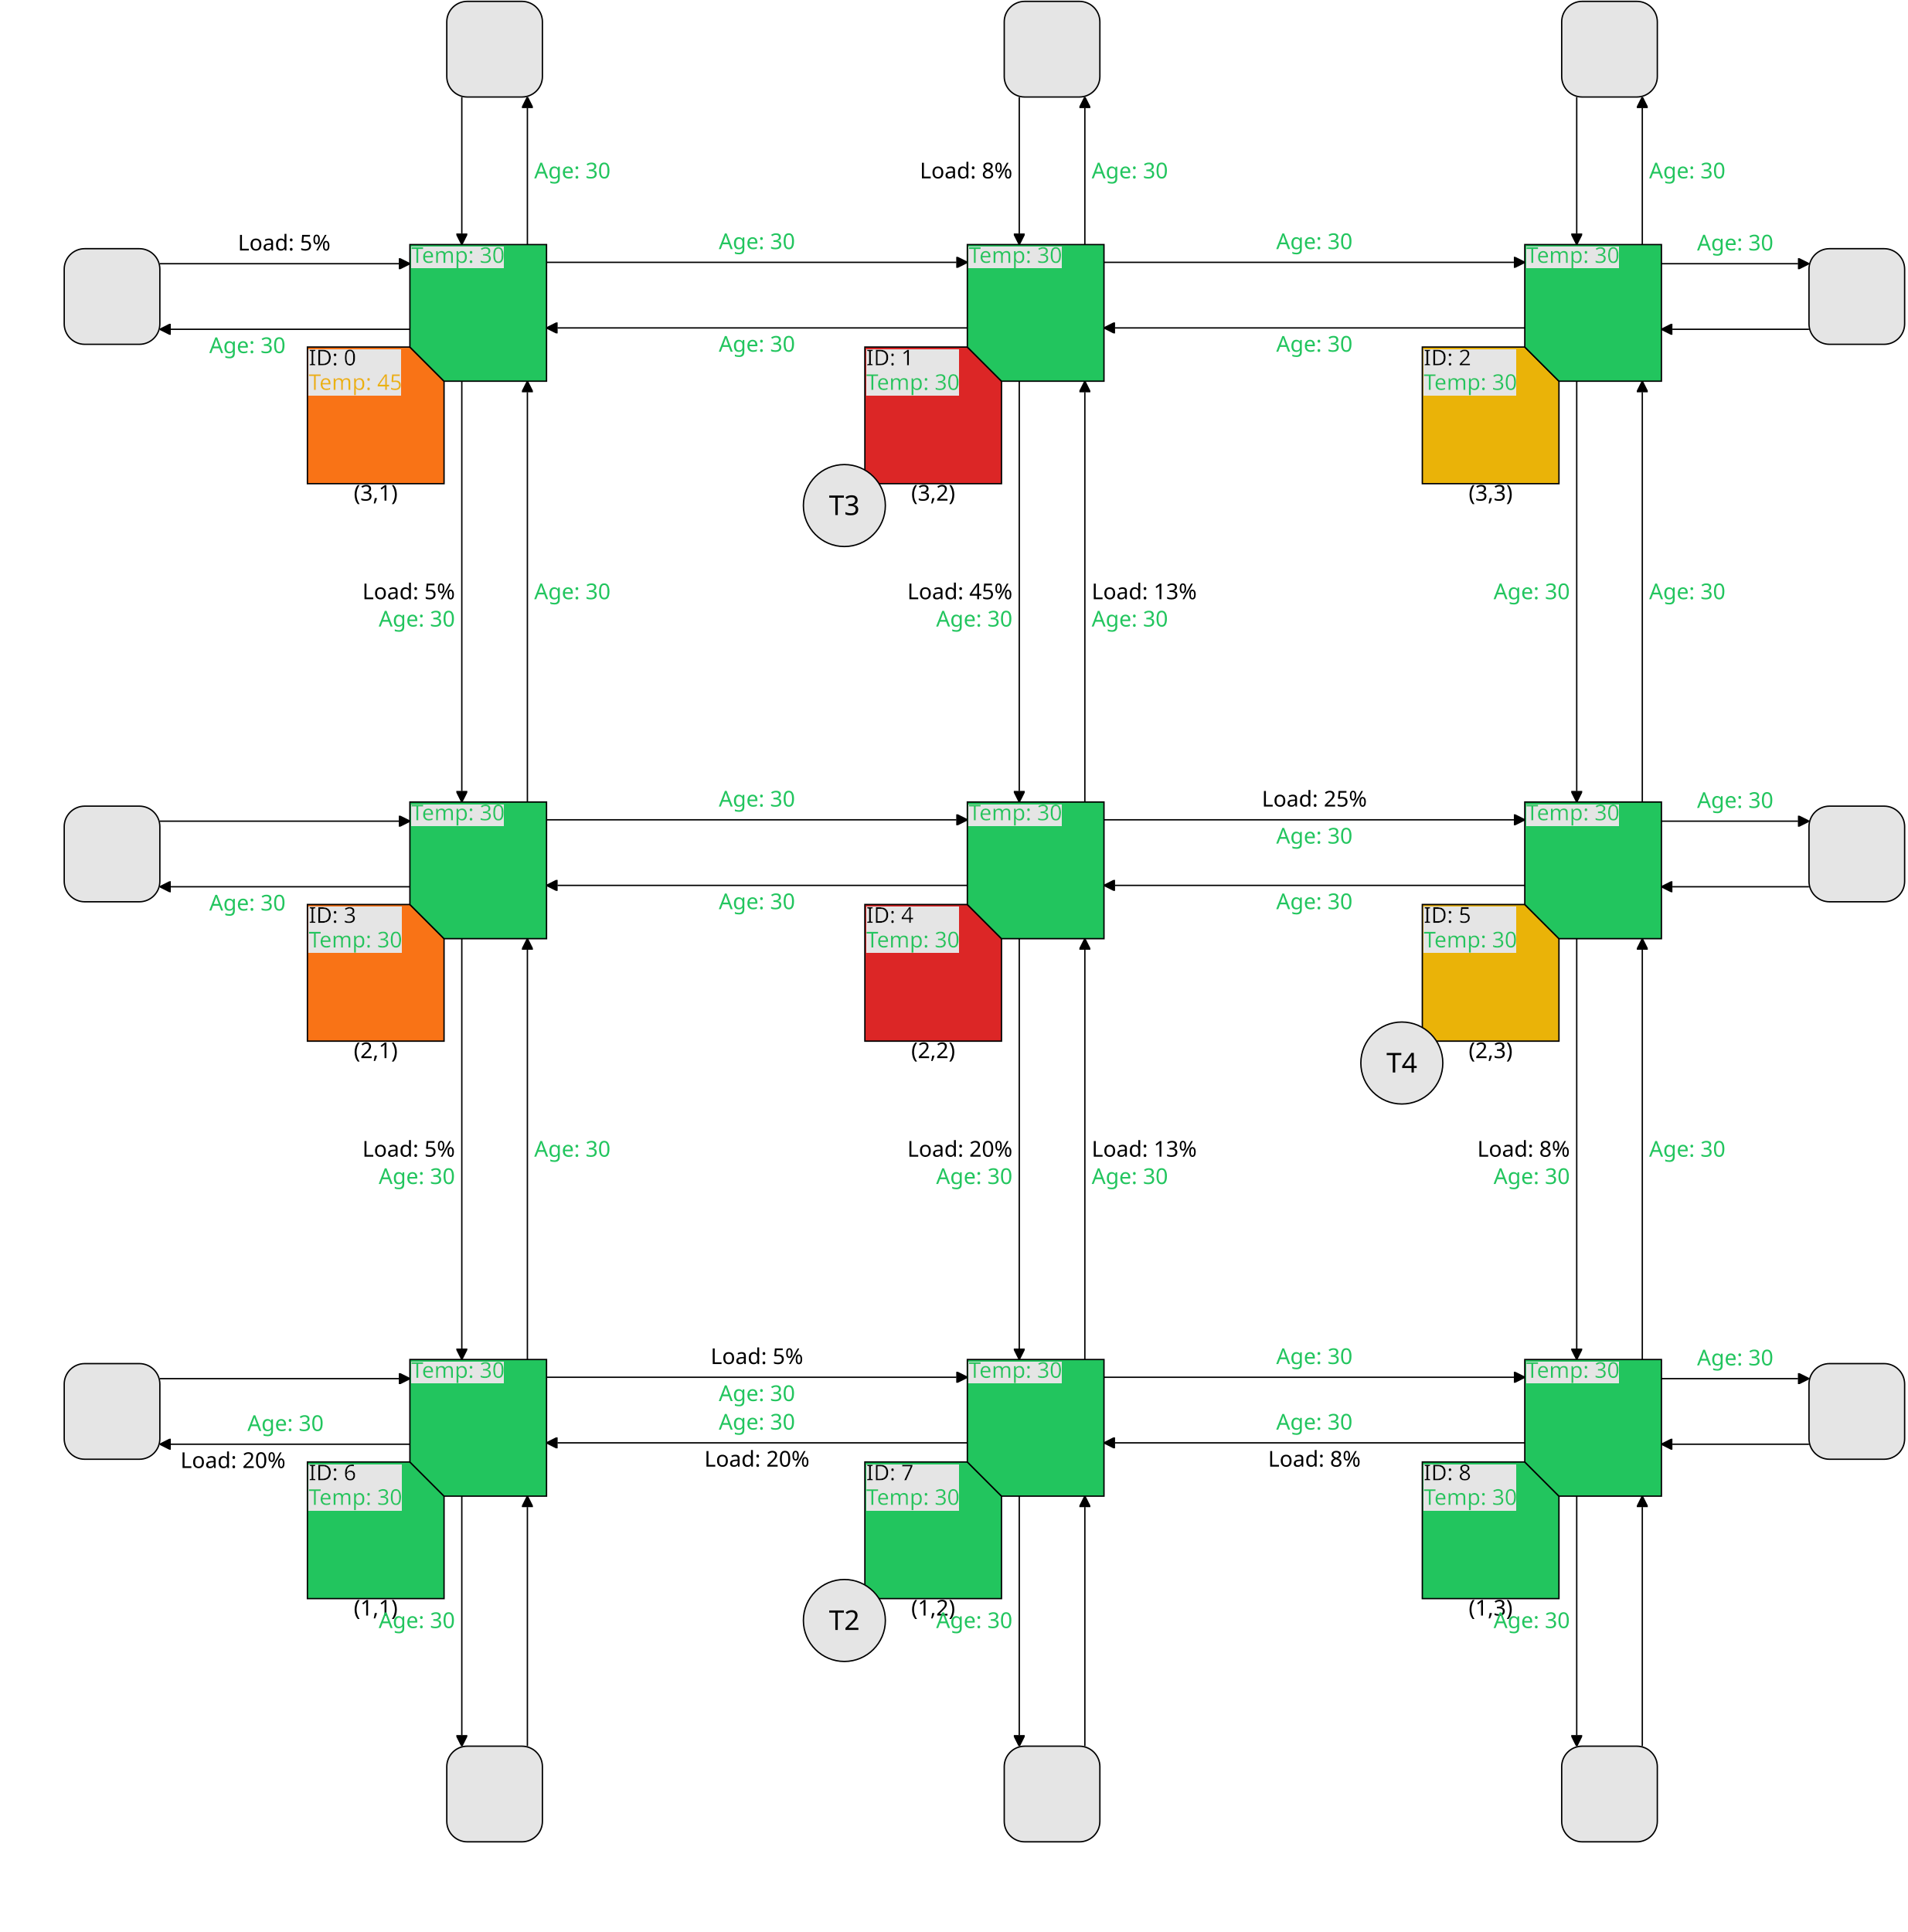
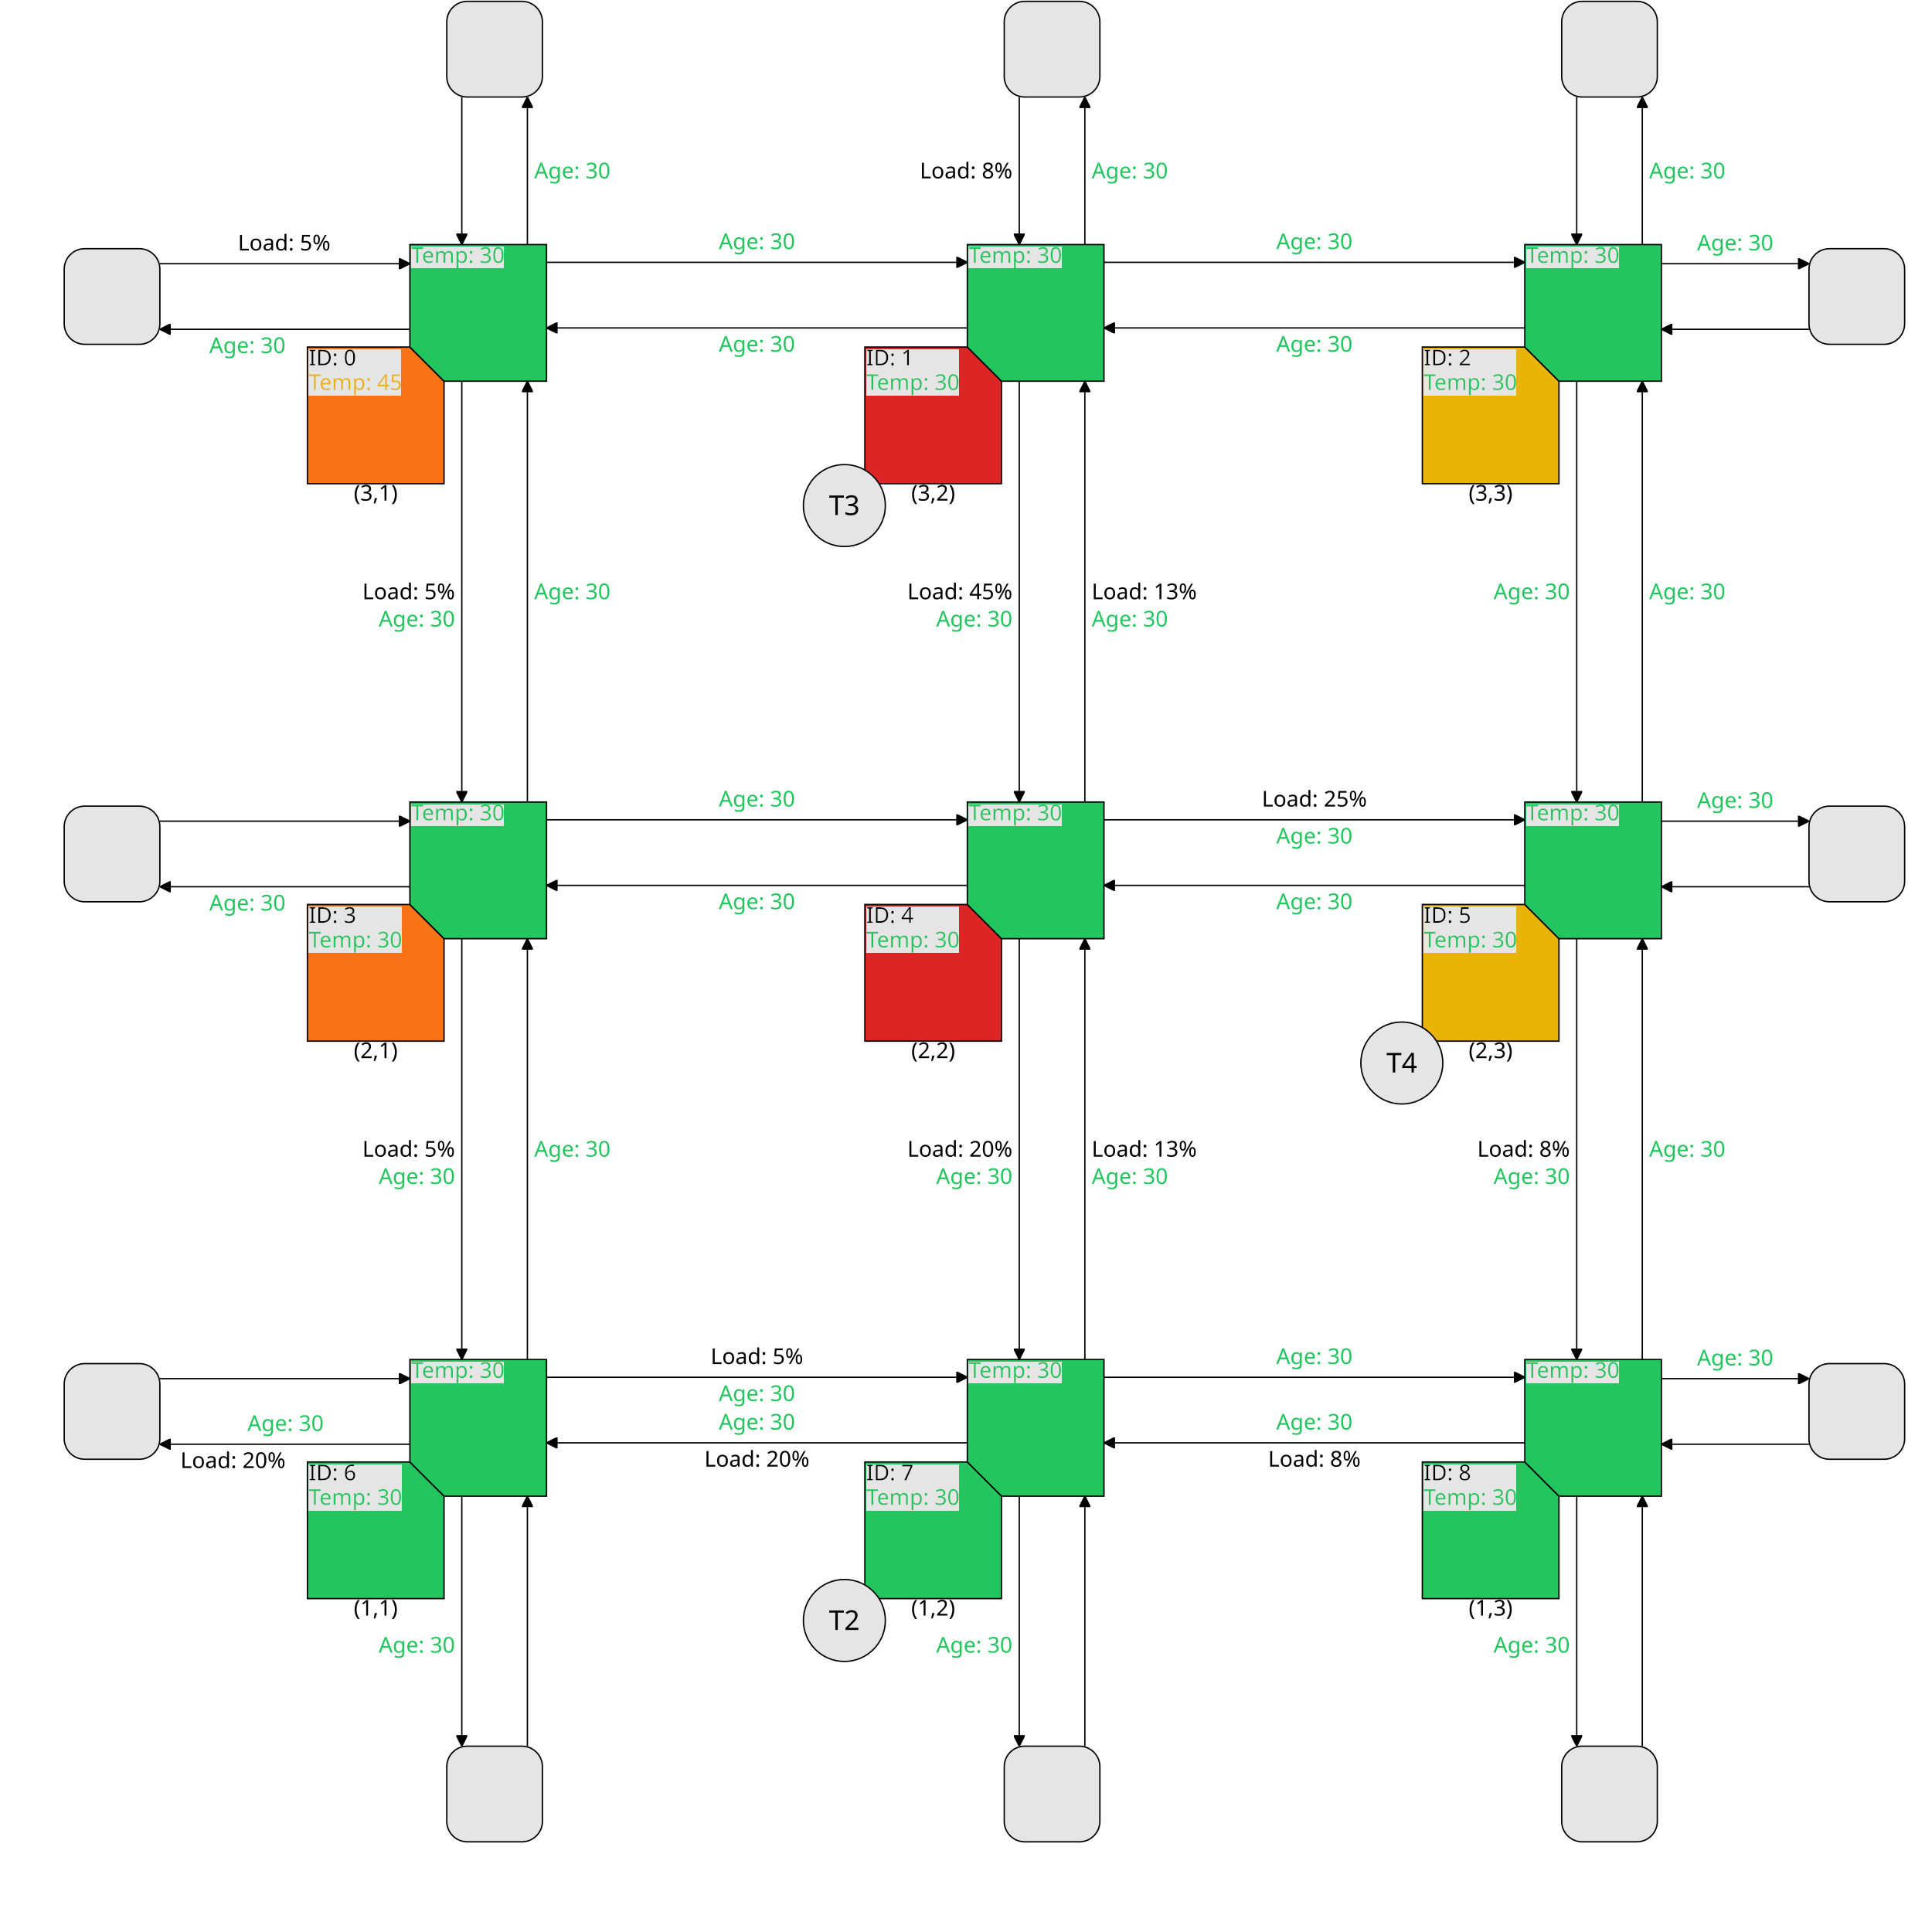
<svg xmlns="http://www.w3.org/2000/svg" preserveAspectRation="xMidYMid meet" class="w-full max-h-full" viewBox="-179 -179 1396 1414">
  <defs>
    <marker id="arrowHead" orient="auto" markerWidth="8" markerHeight="8" refY="4">
      <path d="M0,0 M0,0 V8 L8,4 Z" fill="black" fill-rule="evenodd" stroke="black" stroke-linecap="butt" stroke-width="1" />
    </marker>
    <filter x="0" y="0" width="1" height="1" id="textBackground">
      <feFlood flood-color="#e5e5e5" />
      <feComposite in="SourceGraphic" operator="or" />
    </filter>
  </defs>
  <style>.baseFill{fill: #e5e5e5;}
#c0 {fill: #f97316;}
#r0 {fill: #22c55e;}
#c1 {fill: #dc2626;}
#r1 {fill: #22c55e;}
#c2 {fill: #eab308;}
#r2 {fill: #22c55e;}
#c3 {fill: #f97316;}
#r3 {fill: #22c55e;}
#c4 {fill: #dc2626;}
#r4 {fill: #22c55e;}
#c5 {fill: #eab308;}
#r5 {fill: #22c55e;}
#c6 {fill: #22c55e;}
#r6 {fill: #22c55e;}
#c7 {fill: #22c55e;}
#r7 {fill: #22c55e;}
#c8 {fill: #22c55e;}
#r8 {fill: #22c55e;}</style>
  <g id="mainGroup">
    <g id="processingGroup">
      <g id="0">
        <path id="c0" d="M46,75 l0,100 l100,0 l0,-75 l-25,-25 l-75,0 Z" class="baseFill" fill-rule="evenodd" stroke="black" stroke-linecap="butt" stroke-width="1" />
        <path id="r0" d="M121,75 l0,-75 l100,0 l0,100 l-75,0 Z" class="baseFill" fill-rule="evenodd" stroke="black" stroke-linecap="butt" stroke-width="1" />
      </g>
      <g id="1">
        <path id="c1" d="M454,75 l0,100 l100,0 l0,-75 l-25,-25 l-75,0 Z" class="baseFill" fill-rule="evenodd" stroke="black" stroke-linecap="butt" stroke-width="1" />
        <path id="r1" d="M529,75 l0,-75 l100,0 l0,100 l-75,0 Z" class="baseFill" fill-rule="evenodd" stroke="black" stroke-linecap="butt" stroke-width="1" />
        <g>
          <circle cx="439" cy="191" r="30" fill="#e5e5e5" stroke="black" stroke-width="1" />
          <text x="439" y="191" font-size="20px" font-family="Roboto Mono" text-anchor="middle" dominant-baseline="middle" fill="black">T3</text>
        </g>
      </g>
      <g id="2">
        <path id="c2" d="M862,75 l0,100 l100,0 l0,-75 l-25,-25 l-75,0 Z" class="baseFill" fill-rule="evenodd" stroke="black" stroke-linecap="butt" stroke-width="1" />
        <path id="r2" d="M937,75 l0,-75 l100,0 l0,100 l-75,0 Z" class="baseFill" fill-rule="evenodd" stroke="black" stroke-linecap="butt" stroke-width="1" />
      </g>
      <g id="3">
        <path id="c3" d="M46,483 l0,100 l100,0 l0,-75 l-25,-25 l-75,0 Z" class="baseFill" fill-rule="evenodd" stroke="black" stroke-linecap="butt" stroke-width="1" />
        <path id="r3" d="M121,483 l0,-75 l100,0 l0,100 l-75,0 Z" class="baseFill" fill-rule="evenodd" stroke="black" stroke-linecap="butt" stroke-width="1" />
      </g>
      <g id="4">
        <path id="c4" d="M454,483 l0,100 l100,0 l0,-75 l-25,-25 l-75,0 Z" class="baseFill" fill-rule="evenodd" stroke="black" stroke-linecap="butt" stroke-width="1" />
        <path id="r4" d="M529,483 l0,-75 l100,0 l0,100 l-75,0 Z" class="baseFill" fill-rule="evenodd" stroke="black" stroke-linecap="butt" stroke-width="1" />
      </g>
      <g id="5">
        <path id="c5" d="M862,483 l0,100 l100,0 l0,-75 l-25,-25 l-75,0 Z" class="baseFill" fill-rule="evenodd" stroke="black" stroke-linecap="butt" stroke-width="1" />
        <path id="r5" d="M937,483 l0,-75 l100,0 l0,100 l-75,0 Z" class="baseFill" fill-rule="evenodd" stroke="black" stroke-linecap="butt" stroke-width="1" />
        <g>
          <circle cx="847" cy="599" r="30" fill="#e5e5e5" stroke="black" stroke-width="1" />
          <text x="847" y="599" font-size="20px" font-family="Roboto Mono" text-anchor="middle" dominant-baseline="middle" fill="black">T4</text>
        </g>
      </g>
      <g id="6">
        <path id="c6" d="M46,891 l0,100 l100,0 l0,-75 l-25,-25 l-75,0 Z" class="baseFill" fill-rule="evenodd" stroke="black" stroke-linecap="butt" stroke-width="1" />
        <path id="r6" d="M121,891 l0,-75 l100,0 l0,100 l-75,0 Z" class="baseFill" fill-rule="evenodd" stroke="black" stroke-linecap="butt" stroke-width="1" />
      </g>
      <g id="7">
        <path id="c7" d="M454,891 l0,100 l100,0 l0,-75 l-25,-25 l-75,0 Z" class="baseFill" fill-rule="evenodd" stroke="black" stroke-linecap="butt" stroke-width="1" />
        <path id="r7" d="M529,891 l0,-75 l100,0 l0,100 l-75,0 Z" class="baseFill" fill-rule="evenodd" stroke="black" stroke-linecap="butt" stroke-width="1" />
        <g>
          <circle cx="439" cy="1007" r="30" fill="#e5e5e5" stroke="black" stroke-width="1" />
          <text x="439" y="1007" font-size="20px" font-family="Roboto Mono" text-anchor="middle" dominant-baseline="middle" fill="black">T2</text>
        </g>
      </g>
      <g id="8">
        <path id="c8" d="M862,891 l0,100 l100,0 l0,-75 l-25,-25 l-75,0 Z" class="baseFill" fill-rule="evenodd" stroke="black" stroke-linecap="butt" stroke-width="1" />
        <path id="r8" d="M937,891 l0,-75 l100,0 l0,100 l-75,0 Z" class="baseFill" fill-rule="evenodd" stroke="black" stroke-linecap="butt" stroke-width="1" />
      </g>
    </g>
    <g>
      <g>
        <path d="M159,100 v300" fill-rule="evenodd" stroke="black" stroke-linecap="butt" stroke-width="1" marker-end="url(#arrowHead)" />
        <path d="M221,13 h300" fill-rule="evenodd" stroke="black" stroke-linecap="butt" stroke-width="1" marker-end="url(#arrowHead)" />
        <path d="M567,100 v300" fill-rule="evenodd" stroke="black" stroke-linecap="butt" stroke-width="1" marker-end="url(#arrowHead)" />
        <path d="M529,61 h-300" fill-rule="evenodd" stroke="black" stroke-linecap="butt" stroke-width="1" marker-end="url(#arrowHead)" />
        <path d="M629,13 h300" fill-rule="evenodd" stroke="black" stroke-linecap="butt" stroke-width="1" marker-end="url(#arrowHead)" />
        <path d="M975,100 v300" fill-rule="evenodd" stroke="black" stroke-linecap="butt" stroke-width="1" marker-end="url(#arrowHead)" />
        <path d="M937,61 h-300" fill-rule="evenodd" stroke="black" stroke-linecap="butt" stroke-width="1" marker-end="url(#arrowHead)" />
        <path d="M207,408 v-300" fill-rule="evenodd" stroke="black" stroke-linecap="butt" stroke-width="1" marker-end="url(#arrowHead)" />
        <path d="M159,508 v300" fill-rule="evenodd" stroke="black" stroke-linecap="butt" stroke-width="1" marker-end="url(#arrowHead)" />
        <path d="M221,421 h300" fill-rule="evenodd" stroke="black" stroke-linecap="butt" stroke-width="1" marker-end="url(#arrowHead)" />
        <path d="M615,408 v-300" fill-rule="evenodd" stroke="black" stroke-linecap="butt" stroke-width="1" marker-end="url(#arrowHead)" />
        <path d="M567,508 v300" fill-rule="evenodd" stroke="black" stroke-linecap="butt" stroke-width="1" marker-end="url(#arrowHead)" />
        <path d="M529,469 h-300" fill-rule="evenodd" stroke="black" stroke-linecap="butt" stroke-width="1" marker-end="url(#arrowHead)" />
        <path d="M629,421 h300" fill-rule="evenodd" stroke="black" stroke-linecap="butt" stroke-width="1" marker-end="url(#arrowHead)" />
        <path d="M1023,408 v-300" fill-rule="evenodd" stroke="black" stroke-linecap="butt" stroke-width="1" marker-end="url(#arrowHead)" />
        <path d="M975,508 v300" fill-rule="evenodd" stroke="black" stroke-linecap="butt" stroke-width="1" marker-end="url(#arrowHead)" />
        <path d="M937,469 h-300" fill-rule="evenodd" stroke="black" stroke-linecap="butt" stroke-width="1" marker-end="url(#arrowHead)" />
        <path d="M207,816 v-300" fill-rule="evenodd" stroke="black" stroke-linecap="butt" stroke-width="1" marker-end="url(#arrowHead)" />
        <path d="M221,829 h300" fill-rule="evenodd" stroke="black" stroke-linecap="butt" stroke-width="1" marker-end="url(#arrowHead)" />
        <path d="M615,816 v-300" fill-rule="evenodd" stroke="black" stroke-linecap="butt" stroke-width="1" marker-end="url(#arrowHead)" />
        <path d="M529,877 h-300" fill-rule="evenodd" stroke="black" stroke-linecap="butt" stroke-width="1" marker-end="url(#arrowHead)" />
        <path d="M629,829 h300" fill-rule="evenodd" stroke="black" stroke-linecap="butt" stroke-width="1" marker-end="url(#arrowHead)" />
        <path d="M1023,816 v-300" fill-rule="evenodd" stroke="black" stroke-linecap="butt" stroke-width="1" marker-end="url(#arrowHead)" />
        <path d="M937,877 h-300" fill-rule="evenodd" stroke="black" stroke-linecap="butt" stroke-width="1" marker-end="url(#arrowHead)" />
      </g>
      <g id="edgeConnetions" class="edgeData">
        <path d="M159,-108 v100" fill-rule="evenodd" stroke="black" stroke-linecap="butt" stroke-width="1" marker-end="url(#arrowHead)" />
        <path d="M-62,14 h175" fill-rule="evenodd" stroke="black" stroke-linecap="butt" stroke-width="1" marker-end="url(#arrowHead)" />
        <path d="M567,-108 v100" fill-rule="evenodd" stroke="black" stroke-linecap="butt" stroke-width="1" marker-end="url(#arrowHead)" />
        <path d="M975,-108 v100" fill-rule="evenodd" stroke="black" stroke-linecap="butt" stroke-width="1" marker-end="url(#arrowHead)" />
        <path d="M1145,62 h-100" fill-rule="evenodd" stroke="black" stroke-linecap="butt" stroke-width="1" marker-end="url(#arrowHead)" />
        <path d="M-62,422 h175" fill-rule="evenodd" stroke="black" stroke-linecap="butt" stroke-width="1" marker-end="url(#arrowHead)" />
        <path d="M1145,470 h-100" fill-rule="evenodd" stroke="black" stroke-linecap="butt" stroke-width="1" marker-end="url(#arrowHead)" />
        <path d="M207,1099 v-175" fill-rule="evenodd" stroke="black" stroke-linecap="butt" stroke-width="1" marker-end="url(#arrowHead)" />
        <path d="M-62,830 h175" fill-rule="evenodd" stroke="black" stroke-linecap="butt" stroke-width="1" marker-end="url(#arrowHead)" />
        <path d="M615,1099 v-175" fill-rule="evenodd" stroke="black" stroke-linecap="butt" stroke-width="1" marker-end="url(#arrowHead)" />
        <path d="M1023,1099 v-175" fill-rule="evenodd" stroke="black" stroke-linecap="butt" stroke-width="1" marker-end="url(#arrowHead)" />
        <path d="M1145,878 h-100" fill-rule="evenodd" stroke="black" stroke-linecap="butt" stroke-width="1" marker-end="url(#arrowHead)" />
        <path d="M207,0 v-100" fill-rule="evenodd" stroke="black" stroke-linecap="butt" stroke-width="1" marker-end="url(#arrowHead)" />
        <path d="M121,62 h-175" fill-rule="evenodd" stroke="black" stroke-linecap="butt" stroke-width="1" marker-end="url(#arrowHead)" />
        <path d="M615,0 v-100" fill-rule="evenodd" stroke="black" stroke-linecap="butt" stroke-width="1" marker-end="url(#arrowHead)" />
        <path d="M1023,0 v-100" fill-rule="evenodd" stroke="black" stroke-linecap="butt" stroke-width="1" marker-end="url(#arrowHead)" />
        <path d="M1037,14 h100" fill-rule="evenodd" stroke="black" stroke-linecap="butt" stroke-width="1" marker-end="url(#arrowHead)" />
        <path d="M121,470 h-175" fill-rule="evenodd" stroke="black" stroke-linecap="butt" stroke-width="1" marker-end="url(#arrowHead)" />
        <path d="M1037,422 h100" fill-rule="evenodd" stroke="black" stroke-linecap="butt" stroke-width="1" marker-end="url(#arrowHead)" />
        <path d="M159,916 v175" fill-rule="evenodd" stroke="black" stroke-linecap="butt" stroke-width="1" marker-end="url(#arrowHead)" />
        <path d="M121,878 h-175" fill-rule="evenodd" stroke="black" stroke-linecap="butt" stroke-width="1" marker-end="url(#arrowHead)" />
        <path d="M567,916 v175" fill-rule="evenodd" stroke="black" stroke-linecap="butt" stroke-width="1" marker-end="url(#arrowHead)" />
        <path d="M975,916 v175" fill-rule="evenodd" stroke="black" stroke-linecap="butt" stroke-width="1" marker-end="url(#arrowHead)" />
        <path d="M1037,830 h100" fill-rule="evenodd" stroke="black" stroke-linecap="butt" stroke-width="1" marker-end="url(#arrowHead)" />
      </g>
    </g>
    <g id="information">
      <g>
        <g filter="url(#textBackground)" clip-path="path('m0,0 l0,100 l98,0 l0,-75 l-25,-25 l-75,0 Z')">
          <text x="47" y="76" font-size="16px" font-family="Roboto Mono" text-anchor="start" dominant-baseline="text-before-edge" fill="black">ID: 0</text>
          <text x="47" y="94" font-size="16px" font-family="Roboto Mono" text-anchor="start" dominant-baseline="text-before-edge" fill="#eab308">Temp: 45</text>
        </g>
        <g filter="url(#textBackground)" clip-path="path('m0,0 l0,74 l25,25 l73,0 l0,-100 Z')">
          <text x="122" y="1" font-size="16px" font-family="Roboto Mono" text-anchor="start" dominant-baseline="text-before-edge" fill="#22c55e">Temp: 30</text>
        </g>
        <text x="96" y="175" font-size="16px" font-family="Roboto Mono" text-anchor="middle" dominant-baseline="text-before-edge" fill="black">(3,1)</text>
        <text x="154" y="254" font-size="16px" font-family="Roboto Mono" text-anchor="end" dominant-baseline="middle" fill="#000">Load: 5%</text>
        <text x="154" y="274" font-size="16px" font-family="Roboto Mono" text-anchor="end" dominant-baseline="middle" fill="#22c55e">Age: 30</text>
        <text x="212" y="-54" font-size="16px" font-family="Roboto Mono" text-anchor="start" dominant-baseline="middle" fill="#22c55e" class="edgeData">Age: 30</text>
        <text x="30" y="67" font-size="16px" font-family="Roboto Mono" text-anchor="end" dominant-baseline="text-before-edge" fill="#22c55e" class="edgeData">Age: 30</text>
        <text x="375" y="8" font-size="16px" font-family="Roboto Mono" text-anchor="middle" dominant-baseline="text-after-edge" fill="#22c55e">Age: 30</text>
        <text x="29" y="9" font-size="16px" font-family="Roboto Mono" text-anchor="middle" dominant-baseline="text-after-edge" fill="#000" class="edgeData">Load: 5%</text>
      </g>
      <g>
        <g filter="url(#textBackground)" clip-path="path('m0,0 l0,100 l98,0 l0,-75 l-25,-25 l-75,0 Z')">
          <text x="455" y="76" font-size="16px" font-family="Roboto Mono" text-anchor="start" dominant-baseline="text-before-edge" fill="black">ID: 1</text>
          <text x="455" y="94" font-size="16px" font-family="Roboto Mono" text-anchor="start" dominant-baseline="text-before-edge" fill="#22c55e">Temp: 30</text>
        </g>
        <g filter="url(#textBackground)" clip-path="path('m0,0 l0,74 l25,25 l73,0 l0,-100 Z')">
          <text x="530" y="1" font-size="16px" font-family="Roboto Mono" text-anchor="start" dominant-baseline="text-before-edge" fill="#22c55e">Temp: 30</text>
        </g>
        <text x="504" y="175" font-size="16px" font-family="Roboto Mono" text-anchor="middle" dominant-baseline="text-before-edge" fill="black">(3,2)</text>
        <text x="562" y="254" font-size="16px" font-family="Roboto Mono" text-anchor="end" dominant-baseline="middle" fill="#000">Load: 45%</text>
        <text x="562" y="274" font-size="16px" font-family="Roboto Mono" text-anchor="end" dominant-baseline="middle" fill="#22c55e">Age: 30</text>
        <text x="620" y="-54" font-size="16px" font-family="Roboto Mono" text-anchor="start" dominant-baseline="middle" fill="#22c55e" class="edgeData">Age: 30</text>
        <text x="375" y="66" font-size="16px" font-family="Roboto Mono" text-anchor="middle" dominant-baseline="text-before-edge" fill="#22c55e">Age: 30</text>
        <text x="783" y="8" font-size="16px" font-family="Roboto Mono" text-anchor="middle" dominant-baseline="text-after-edge" fill="#22c55e">Age: 30</text>
        <text x="562" y="-54" font-size="16px" font-family="Roboto Mono" text-anchor="end" dominant-baseline="middle" fill="#000" class="edgeData">Load: 8%</text>
      </g>
      <g>
        <g filter="url(#textBackground)" clip-path="path('m0,0 l0,100 l98,0 l0,-75 l-25,-25 l-75,0 Z')">
          <text x="863" y="76" font-size="16px" font-family="Roboto Mono" text-anchor="start" dominant-baseline="text-before-edge" fill="black">ID: 2</text>
          <text x="863" y="94" font-size="16px" font-family="Roboto Mono" text-anchor="start" dominant-baseline="text-before-edge" fill="#22c55e">Temp: 30</text>
        </g>
        <g filter="url(#textBackground)" clip-path="path('m0,0 l0,74 l25,25 l73,0 l0,-100 Z')">
          <text x="938" y="1" font-size="16px" font-family="Roboto Mono" text-anchor="start" dominant-baseline="text-before-edge" fill="#22c55e">Temp: 30</text>
        </g>
        <text x="912" y="175" font-size="16px" font-family="Roboto Mono" text-anchor="middle" dominant-baseline="text-before-edge" fill="black">(3,3)</text>
        <text x="1028" y="-54" font-size="16px" font-family="Roboto Mono" text-anchor="start" dominant-baseline="middle" fill="#22c55e" class="edgeData">Age: 30</text>
        <text x="970" y="254" font-size="16px" font-family="Roboto Mono" text-anchor="end" dominant-baseline="middle" fill="#22c55e">Age: 30</text>
        <text x="783" y="66" font-size="16px" font-family="Roboto Mono" text-anchor="middle" dominant-baseline="text-before-edge" fill="#22c55e">Age: 30</text>
        <text x="1091" y="9" font-size="16px" font-family="Roboto Mono" text-anchor="middle" dominant-baseline="text-after-edge" fill="#22c55e" class="edgeData">Age: 30</text>
      </g>
      <g>
        <g filter="url(#textBackground)" clip-path="path('m0,0 l0,100 l98,0 l0,-75 l-25,-25 l-75,0 Z')">
          <text x="47" y="484" font-size="16px" font-family="Roboto Mono" text-anchor="start" dominant-baseline="text-before-edge" fill="black">ID: 3</text>
          <text x="47" y="502" font-size="16px" font-family="Roboto Mono" text-anchor="start" dominant-baseline="text-before-edge" fill="#22c55e">Temp: 30</text>
        </g>
        <g filter="url(#textBackground)" clip-path="path('m0,0 l0,74 l25,25 l73,0 l0,-100 Z')">
          <text x="122" y="409" font-size="16px" font-family="Roboto Mono" text-anchor="start" dominant-baseline="text-before-edge" fill="#22c55e">Temp: 30</text>
        </g>
        <text x="96" y="583" font-size="16px" font-family="Roboto Mono" text-anchor="middle" dominant-baseline="text-before-edge" fill="black">(2,1)</text>
        <text x="154" y="662" font-size="16px" font-family="Roboto Mono" text-anchor="end" dominant-baseline="middle" fill="#000">Load: 5%</text>
        <text x="154" y="682" font-size="16px" font-family="Roboto Mono" text-anchor="end" dominant-baseline="middle" fill="#22c55e">Age: 30</text>
        <text x="212" y="254" font-size="16px" font-family="Roboto Mono" text-anchor="start" dominant-baseline="middle" fill="#22c55e">Age: 30</text>
        <text x="30" y="475" font-size="16px" font-family="Roboto Mono" text-anchor="end" dominant-baseline="text-before-edge" fill="#22c55e" class="edgeData">Age: 30</text>
        <text x="375" y="416" font-size="16px" font-family="Roboto Mono" text-anchor="middle" dominant-baseline="text-after-edge" fill="#22c55e">Age: 30</text>
      </g>
      <g>
        <g filter="url(#textBackground)" clip-path="path('m0,0 l0,100 l98,0 l0,-75 l-25,-25 l-75,0 Z')">
          <text x="455" y="484" font-size="16px" font-family="Roboto Mono" text-anchor="start" dominant-baseline="text-before-edge" fill="black">ID: 4</text>
          <text x="455" y="502" font-size="16px" font-family="Roboto Mono" text-anchor="start" dominant-baseline="text-before-edge" fill="#22c55e">Temp: 30</text>
        </g>
        <g filter="url(#textBackground)" clip-path="path('m0,0 l0,74 l25,25 l73,0 l0,-100 Z')">
          <text x="530" y="409" font-size="16px" font-family="Roboto Mono" text-anchor="start" dominant-baseline="text-before-edge" fill="#22c55e">Temp: 30</text>
        </g>
        <text x="504" y="583" font-size="16px" font-family="Roboto Mono" text-anchor="middle" dominant-baseline="text-before-edge" fill="black">(2,2)</text>
        <text x="620" y="254" font-size="16px" font-family="Roboto Mono" text-anchor="start" dominant-baseline="middle" fill="#000">Load: 13%</text>
        <text x="620" y="274" font-size="16px" font-family="Roboto Mono" text-anchor="start" dominant-baseline="middle" fill="#22c55e">Age: 30</text>
        <text x="562" y="662" font-size="16px" font-family="Roboto Mono" text-anchor="end" dominant-baseline="middle" fill="#000">Load: 20%</text>
        <text x="562" y="682" font-size="16px" font-family="Roboto Mono" text-anchor="end" dominant-baseline="middle" fill="#22c55e">Age: 30</text>
        <text x="783" y="416" font-size="16px" font-family="Roboto Mono" text-anchor="middle" dominant-baseline="text-after-edge" fill="#000">Load: 25%</text>
        <text x="783" y="426" font-size="16px" font-family="Roboto Mono" text-anchor="middle" dominant-baseline="text-before-edge" fill="#22c55e">Age: 30</text>
        <text x="375" y="474" font-size="16px" font-family="Roboto Mono" text-anchor="middle" dominant-baseline="text-before-edge" fill="#22c55e">Age: 30</text>
      </g>
      <g>
        <g filter="url(#textBackground)" clip-path="path('m0,0 l0,100 l98,0 l0,-75 l-25,-25 l-75,0 Z')">
          <text x="863" y="484" font-size="16px" font-family="Roboto Mono" text-anchor="start" dominant-baseline="text-before-edge" fill="black">ID: 5</text>
          <text x="863" y="502" font-size="16px" font-family="Roboto Mono" text-anchor="start" dominant-baseline="text-before-edge" fill="#22c55e">Temp: 30</text>
        </g>
        <g filter="url(#textBackground)" clip-path="path('m0,0 l0,74 l25,25 l73,0 l0,-100 Z')">
          <text x="938" y="409" font-size="16px" font-family="Roboto Mono" text-anchor="start" dominant-baseline="text-before-edge" fill="#22c55e">Temp: 30</text>
        </g>
        <text x="912" y="583" font-size="16px" font-family="Roboto Mono" text-anchor="middle" dominant-baseline="text-before-edge" fill="black">(2,3)</text>
        <text x="970" y="662" font-size="16px" font-family="Roboto Mono" text-anchor="end" dominant-baseline="middle" fill="#000">Load: 8%</text>
        <text x="970" y="682" font-size="16px" font-family="Roboto Mono" text-anchor="end" dominant-baseline="middle" fill="#22c55e">Age: 30</text>
        <text x="1028" y="254" font-size="16px" font-family="Roboto Mono" text-anchor="start" dominant-baseline="middle" fill="#22c55e">Age: 30</text>
        <text x="783" y="474" font-size="16px" font-family="Roboto Mono" text-anchor="middle" dominant-baseline="text-before-edge" fill="#22c55e">Age: 30</text>
        <text x="1091" y="417" font-size="16px" font-family="Roboto Mono" text-anchor="middle" dominant-baseline="text-after-edge" fill="#22c55e" class="edgeData">Age: 30</text>
      </g>
      <g>
        <g filter="url(#textBackground)" clip-path="path('m0,0 l0,100 l98,0 l0,-75 l-25,-25 l-75,0 Z')">
          <text x="47" y="892" font-size="16px" font-family="Roboto Mono" text-anchor="start" dominant-baseline="text-before-edge" fill="black">ID: 6</text>
          <text x="47" y="910" font-size="16px" font-family="Roboto Mono" text-anchor="start" dominant-baseline="text-before-edge" fill="#22c55e">Temp: 30</text>
        </g>
        <g filter="url(#textBackground)" clip-path="path('m0,0 l0,74 l25,25 l73,0 l0,-100 Z')">
          <text x="122" y="817" font-size="16px" font-family="Roboto Mono" text-anchor="start" dominant-baseline="text-before-edge" fill="#22c55e">Temp: 30</text>
        </g>
        <text x="96" y="991" font-size="16px" font-family="Roboto Mono" text-anchor="middle" dominant-baseline="text-before-edge" fill="black">(1,1)</text>
        <text x="30" y="883" font-size="16px" font-family="Roboto Mono" text-anchor="end" dominant-baseline="text-before-edge" fill="#000" class="edgeData">Load: 20%</text>
        <text x="30" y="873" font-size="16px" font-family="Roboto Mono" text-anchor="middle" dominant-baseline="text-after-edge" fill="#22c55e" class="edgeData">Age: 30</text>
        <text x="375" y="824" font-size="16px" font-family="Roboto Mono" text-anchor="middle" dominant-baseline="text-after-edge" fill="#000">Load: 5%</text>
        <text x="375" y="834" font-size="16px" font-family="Roboto Mono" text-anchor="middle" dominant-baseline="text-before-edge" fill="#22c55e">Age: 30</text>
        <text x="212" y="662" font-size="16px" font-family="Roboto Mono" text-anchor="start" dominant-baseline="middle" fill="#22c55e">Age: 30</text>
-         <text x="154" y="1007" font-size="16px" font-family="Roboto Mono" text-anchor="end" dominant-baseline="middle" fill="#22c55e" class="edgeData">Age: 30</text>
+         <text x="154" y="1025" font-size="16px" font-family="Roboto Mono" text-anchor="end" dominant-baseline="middle" fill="#22c55e" class="edgeData">Age: 30</text>
      </g>
      <g>
        <g filter="url(#textBackground)" clip-path="path('m0,0 l0,100 l98,0 l0,-75 l-25,-25 l-75,0 Z')">
          <text x="455" y="892" font-size="16px" font-family="Roboto Mono" text-anchor="start" dominant-baseline="text-before-edge" fill="black">ID: 7</text>
          <text x="455" y="910" font-size="16px" font-family="Roboto Mono" text-anchor="start" dominant-baseline="text-before-edge" fill="#22c55e">Temp: 30</text>
        </g>
        <g filter="url(#textBackground)" clip-path="path('m0,0 l0,74 l25,25 l73,0 l0,-100 Z')">
          <text x="530" y="817" font-size="16px" font-family="Roboto Mono" text-anchor="start" dominant-baseline="text-before-edge" fill="#22c55e">Temp: 30</text>
        </g>
        <text x="504" y="991" font-size="16px" font-family="Roboto Mono" text-anchor="middle" dominant-baseline="text-before-edge" fill="black">(1,2)</text>
        <text x="620" y="662" font-size="16px" font-family="Roboto Mono" text-anchor="start" dominant-baseline="middle" fill="#000">Load: 13%</text>
        <text x="620" y="682" font-size="16px" font-family="Roboto Mono" text-anchor="start" dominant-baseline="middle" fill="#22c55e">Age: 30</text>
        <text x="375" y="882" font-size="16px" font-family="Roboto Mono" text-anchor="middle" dominant-baseline="text-before-edge" fill="#000">Load: 20%</text>
        <text x="375" y="872" font-size="16px" font-family="Roboto Mono" text-anchor="middle" dominant-baseline="text-after-edge" fill="#22c55e">Age: 30</text>
-         <text x="562" y="1007" font-size="16px" font-family="Roboto Mono" text-anchor="end" dominant-baseline="middle" fill="#22c55e" class="edgeData">Age: 30</text>
+         <text x="562" y="1025" font-size="16px" font-family="Roboto Mono" text-anchor="end" dominant-baseline="middle" fill="#22c55e" class="edgeData">Age: 30</text>
        <text x="783" y="824" font-size="16px" font-family="Roboto Mono" text-anchor="middle" dominant-baseline="text-after-edge" fill="#22c55e">Age: 30</text>
      </g>
      <g>
        <g filter="url(#textBackground)" clip-path="path('m0,0 l0,100 l98,0 l0,-75 l-25,-25 l-75,0 Z')">
          <text x="863" y="892" font-size="16px" font-family="Roboto Mono" text-anchor="start" dominant-baseline="text-before-edge" fill="black">ID: 8</text>
          <text x="863" y="910" font-size="16px" font-family="Roboto Mono" text-anchor="start" dominant-baseline="text-before-edge" fill="#22c55e">Temp: 30</text>
        </g>
        <g filter="url(#textBackground)" clip-path="path('m0,0 l0,74 l25,25 l73,0 l0,-100 Z')">
          <text x="938" y="817" font-size="16px" font-family="Roboto Mono" text-anchor="start" dominant-baseline="text-before-edge" fill="#22c55e">Temp: 30</text>
        </g>
        <text x="912" y="991" font-size="16px" font-family="Roboto Mono" text-anchor="middle" dominant-baseline="text-before-edge" fill="black">(1,3)</text>
        <text x="783" y="882" font-size="16px" font-family="Roboto Mono" text-anchor="middle" dominant-baseline="text-before-edge" fill="#000">Load: 8%</text>
        <text x="783" y="872" font-size="16px" font-family="Roboto Mono" text-anchor="middle" dominant-baseline="text-after-edge" fill="#22c55e">Age: 30</text>
        <text x="1028" y="662" font-size="16px" font-family="Roboto Mono" text-anchor="start" dominant-baseline="middle" fill="#22c55e">Age: 30</text>
-         <text x="970" y="1007" font-size="16px" font-family="Roboto Mono" text-anchor="end" dominant-baseline="middle" fill="#22c55e" class="edgeData">Age: 30</text>
+         <text x="970" y="1025" font-size="16px" font-family="Roboto Mono" text-anchor="end" dominant-baseline="middle" fill="#22c55e" class="edgeData">Age: 30</text>
        <text x="1091" y="825" font-size="16px" font-family="Roboto Mono" text-anchor="middle" dominant-baseline="text-after-edge" fill="#22c55e" class="edgeData">Age: 30</text>
      </g>
    </g>
    <g id="sinksSources" class="edgeData">
      <g>
        <rect x="148" y="-178" width="70" height="70" rx="15" fill="#e5e5e5" stroke="black" stroke-width="1" />
      </g>
      <g>
        <rect x="-132" y="3" width="70" height="70" rx="15" fill="#e5e5e5" stroke="black" stroke-width="1" />
      </g>
      <g>
        <rect x="556" y="-178" width="70" height="70" rx="15" fill="#e5e5e5" stroke="black" stroke-width="1" />
      </g>
      <g>
        <rect x="964" y="-178" width="70" height="70" rx="15" fill="#e5e5e5" stroke="black" stroke-width="1" />
      </g>
      <g>
        <rect x="1145" y="3" width="70" height="70" rx="15" fill="#e5e5e5" stroke="black" stroke-width="1" />
      </g>
      <g>
        <rect x="-132" y="411" width="70" height="70" rx="15" fill="#e5e5e5" stroke="black" stroke-width="1" />
      </g>
      <g>
        <rect x="1145" y="411" width="70" height="70" rx="15" fill="#e5e5e5" stroke="black" stroke-width="1" />
      </g>
      <g>
        <rect x="148" y="1099" width="70" height="70" rx="15" fill="#e5e5e5" stroke="black" stroke-width="1" />
      </g>
      <g>
        <rect x="-132" y="819" width="70" height="70" rx="15" fill="#e5e5e5" stroke="black" stroke-width="1" />
      </g>
      <g>
        <rect x="556" y="1099" width="70" height="70" rx="15" fill="#e5e5e5" stroke="black" stroke-width="1" />
      </g>
      <g>
        <rect x="964" y="1099" width="70" height="70" rx="15" fill="#e5e5e5" stroke="black" stroke-width="1" />
      </g>
      <g>
        <rect x="1145" y="819" width="70" height="70" rx="15" fill="#e5e5e5" stroke="black" stroke-width="1" />
      </g>
    </g>
  </g>
  <rect width="100%" height="100%" fill="none" stroke="#ff0000" stroke-width="1" opacity="0" />
</svg>
